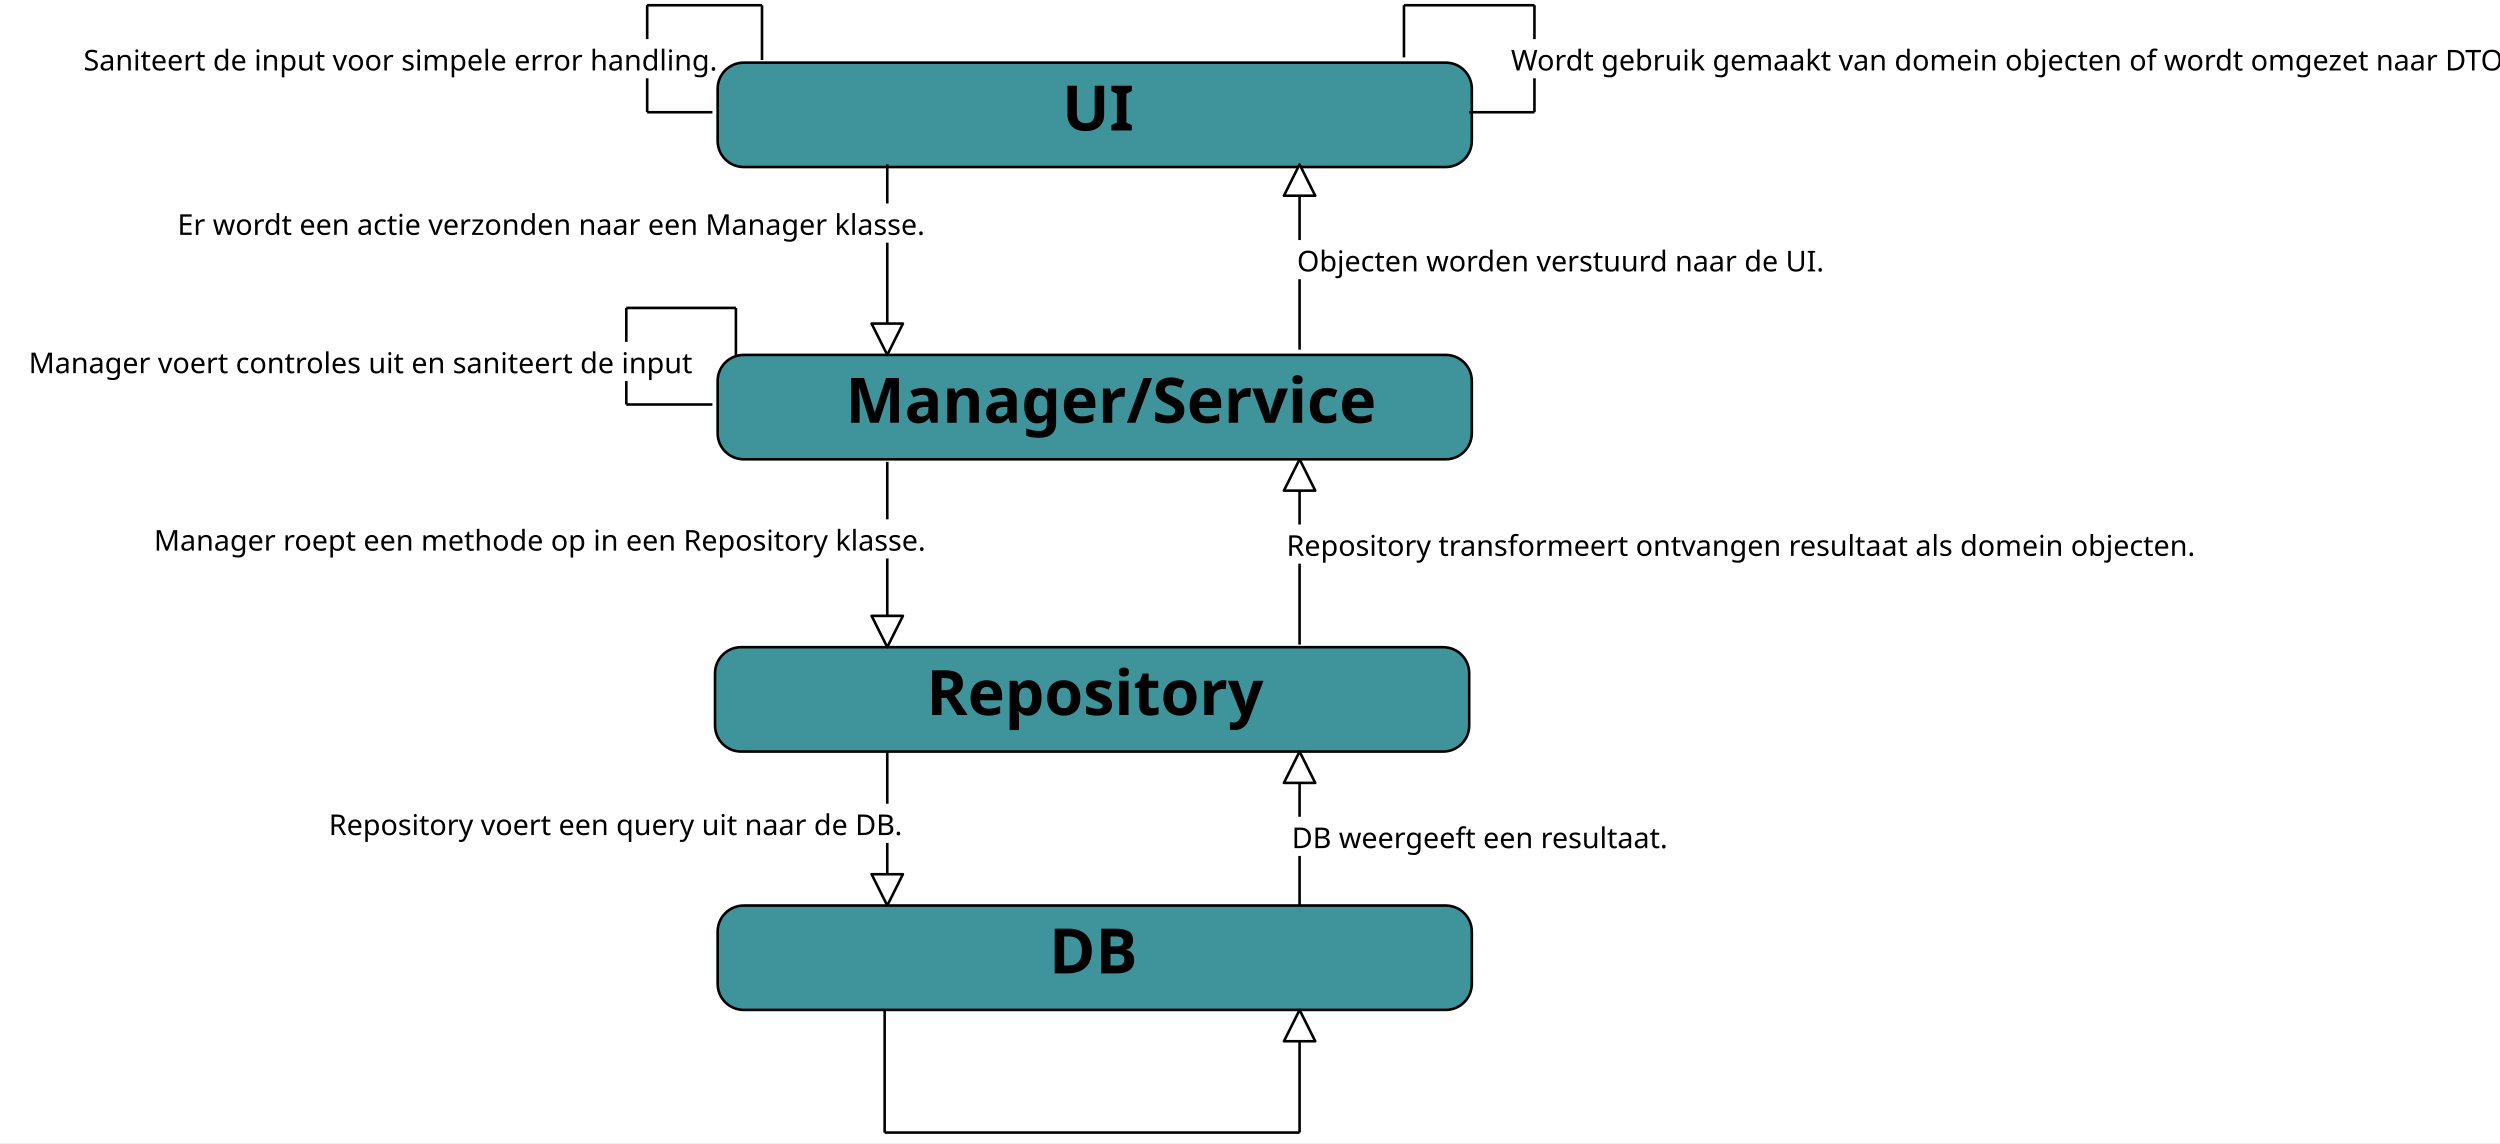
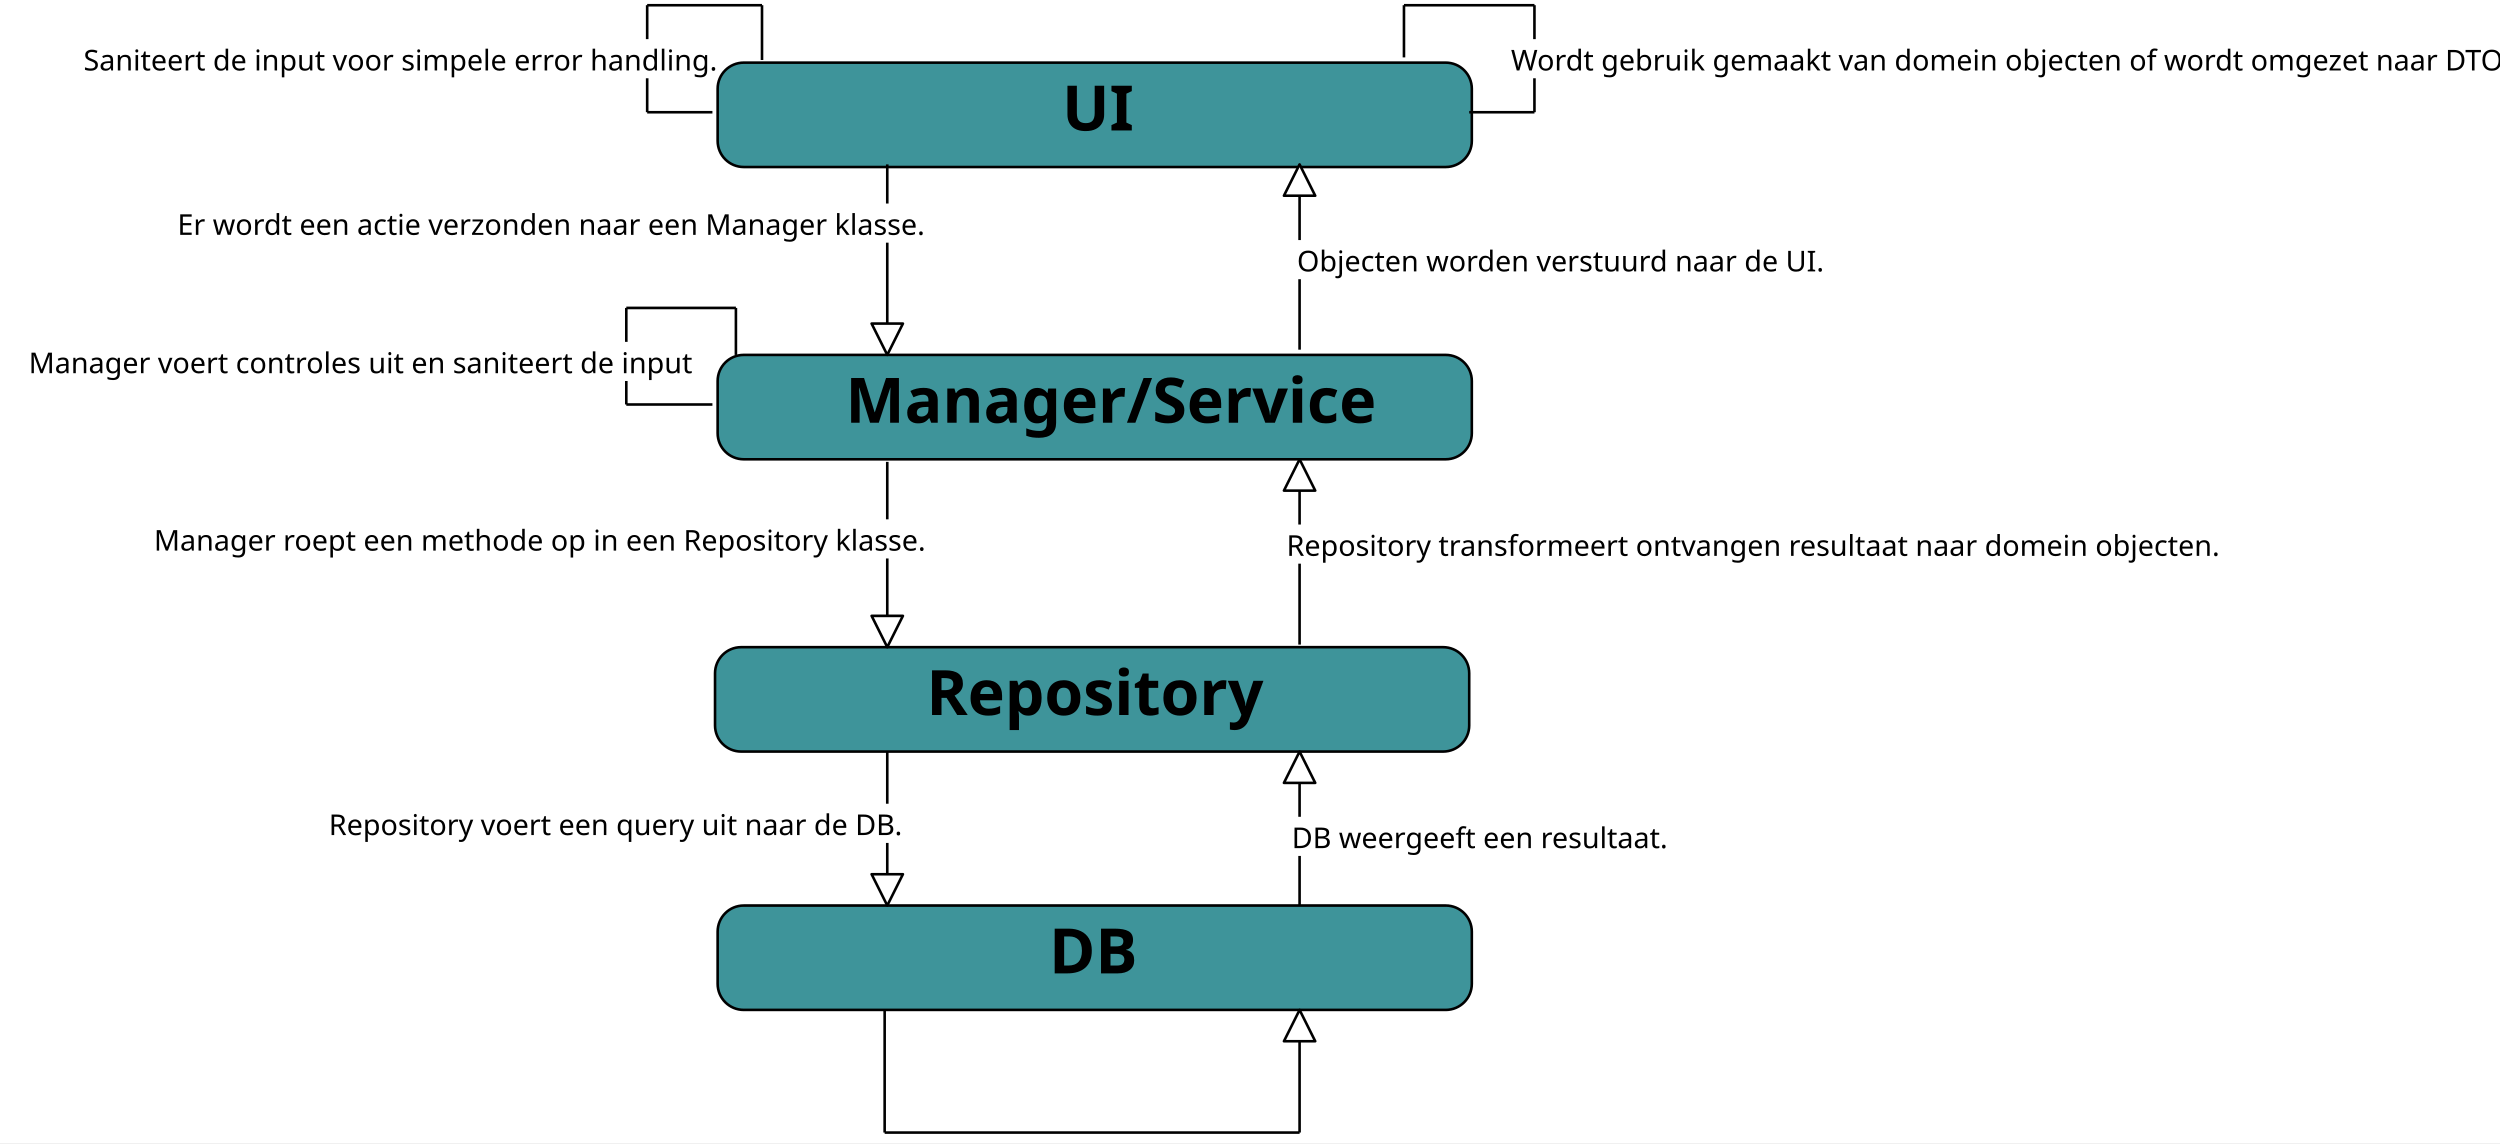
<svg xmlns="http://www.w3.org/2000/svg" fill-opacity="0" color-rendering="auto" color-interpolation="auto" text-rendering="auto" stroke="rgb(0,0,0)" stroke-linecap="square" width="958" stroke-miterlimit="10" shape-rendering="auto" stroke-opacity="0" fill="rgb(0,0,0)" stroke-dasharray="none" font-weight="normal" stroke-width="1" height="438" font-family="'Dialog'" font-style="normal" stroke-linejoin="miter" font-size="12px" stroke-dashoffset="0" image-rendering="auto">
  <defs id="genericDefs" />
  <g>
    <defs id="defs1">
      <clipPath clipPathUnits="userSpaceOnUse" id="clipPath1">
        <path d="M-7 -7 L300 -7 L300 51 L-7 51 L-7 -7 Z" />
      </clipPath>
      <clipPath clipPathUnits="userSpaceOnUse" id="clipPath2">
        <path d="M0 0 L0 8 L289 8 L289 0 Z" />
      </clipPath>
      <clipPath clipPathUnits="userSpaceOnUse" id="clipPath3">
        <path d="M0 0 L0 32 L290 32 L290 0 Z" />
      </clipPath>
      <clipPath clipPathUnits="userSpaceOnUse" id="clipPath4">
        <path d="M0 0 L0 32 L289 32 L289 0 Z" />
      </clipPath>
      <clipPath clipPathUnits="userSpaceOnUse" id="clipPath5">
        <path d="M0 0 L87 0 L87 159 L0 159 L0 0 Z" />
      </clipPath>
      <clipPath clipPathUnits="userSpaceOnUse" id="clipPath6">
        <path d="M0 0 L0 56 L55 56 L55 71 L0 71 L0 159 L87 159 L87 0 Z" />
      </clipPath>
      <clipPath clipPathUnits="userSpaceOnUse" id="clipPath7">
        <path d="M0 0 L129 0 L129 124 L0 124 L0 0 Z" />
      </clipPath>
      <clipPath clipPathUnits="userSpaceOnUse" id="clipPath8">
        <path d="M0 0 L0 1 L129 1 L129 0 ZM0 16 L0 54 L61 54 L61 69 L0 69 L0 122 L129 122 L129 16 Z" />
      </clipPath>
      <clipPath clipPathUnits="userSpaceOnUse" id="clipPath9">
        <path d="M0 0 L87 0 L87 158 L0 158 L0 0 Z" />
      </clipPath>
      <clipPath clipPathUnits="userSpaceOnUse" id="clipPath10">
        <path d="M0 0 L0 64 L53 64 L53 79 L0 79 L0 158 L87 158 L87 0 Z" />
      </clipPath>
      <clipPath clipPathUnits="userSpaceOnUse" id="clipPath11">
        <path d="M0 0 L87 0 L87 145 L0 145 L0 0 Z" />
      </clipPath>
      <clipPath clipPathUnits="userSpaceOnUse" id="clipPath12">
        <path d="M0 0 L0 61 L47 61 L47 76 L0 76 L0 145 L87 145 L87 0 Z" />
      </clipPath>
      <clipPath clipPathUnits="userSpaceOnUse" id="clipPath13">
        <path d="M0 0 L130 0 L130 128 L0 128 L0 0 Z" />
      </clipPath>
      <clipPath clipPathUnits="userSpaceOnUse" id="clipPath14">
        <path d="M0 0 L0 55 L61 55 L61 70 L0 70 L0 118 L130 118 L130 0 Z" />
      </clipPath>
      <clipPath clipPathUnits="userSpaceOnUse" id="clipPath15">
        <path d="M0 0 L0 145 L87 145 L87 81 L29 81 L29 66 L87 66 L87 0 Z" />
      </clipPath>
      <clipPath clipPathUnits="userSpaceOnUse" id="clipPath16">
        <path d="M0 0 L0 158 L87 158 L87 82 L26 82 L26 67 L87 67 L87 0 Z" />
      </clipPath>
      <clipPath clipPathUnits="userSpaceOnUse" id="clipPath17">
        <path d="M0 0 L0 158 L87 158 L87 85 L30 85 L30 70 L87 70 L87 0 Z" />
      </clipPath>
      <clipPath clipPathUnits="userSpaceOnUse" id="clipPath18">
        <path d="M0 0 L136 0 L136 128 L0 128 L0 0 Z" />
      </clipPath>
      <clipPath clipPathUnits="userSpaceOnUse" id="clipPath19">
        <path d="M0 0 L0 128 L136 128 L136 69 L72 69 L72 54 L136 54 L136 0 Z" />
      </clipPath>
      <clipPath clipPathUnits="userSpaceOnUse" id="clipPath20">
        <path d="M0 0 L245 0 L245 134 L0 134 L0 0 Z" />
      </clipPath>
      <clipPath clipPathUnits="userSpaceOnUse" id="clipPath21">
        <path d="M0 0 L0 134 L245 134 L245 0 Z" />
      </clipPath>
      <clipPath clipPathUnits="userSpaceOnUse" id="clipPath22">
        <path d="M-385 -15 L770 -15 L770 30 L-385 30 L-385 -15 Z" />
      </clipPath>
      <clipPath clipPathUnits="userSpaceOnUse" id="clipPath23">
        <path d="M-210 -15 L420 -15 L420 30 L-210 30 L-210 -15 Z" />
      </clipPath>
      <clipPath clipPathUnits="userSpaceOnUse" id="clipPath24">
        <path d="M-345 -15 L690 -15 L690 30 L-345 30 L-345 -15 Z" />
      </clipPath>
      <clipPath clipPathUnits="userSpaceOnUse" id="clipPath25">
        <path d="M-157 -15 L314 -15 L314 30 L-157 30 L-157 -15 Z" />
      </clipPath>
      <clipPath clipPathUnits="userSpaceOnUse" id="clipPath26">
        <path d="M-246 -15 L492 -15 L492 30 L-246 30 L-246 -15 Z" />
      </clipPath>
      <clipPath clipPathUnits="userSpaceOnUse" id="clipPath27">
        <path d="M-229 -15 L458 -15 L458 30 L-229 30 L-229 -15 Z" />
      </clipPath>
      <clipPath clipPathUnits="userSpaceOnUse" id="clipPath28">
        <path d="M-301 -15 L602 -15 L602 30 L-301 30 L-301 -15 Z" />
      </clipPath>
      <clipPath clipPathUnits="userSpaceOnUse" id="clipPath29">
        <path d="M-257 -15 L514 -15 L514 30 L-257 30 L-257 -15 Z" />
      </clipPath>
      <clipPath clipPathUnits="userSpaceOnUse" id="clipPath30">
        <path d="M-295 -15 L590 -15 L590 30 L-295 30 L-295 -15 Z" />
      </clipPath>
    </defs>
    <g fill="white" text-rendering="geometricPrecision" fill-opacity="1" stroke-opacity="1" stroke="white">
      <rect x="0" width="958" height="438" y="0" stroke="none" />
    </g>
    <g stroke-linecap="butt" font-size="24px" transform="translate(275,347)" text-rendering="geometricPrecision" image-rendering="optimizeQuality" font-family="sans-serif" stroke-linejoin="round" font-weight="bold" stroke-miterlimit="0">
      <rect x="0" y="0" clip-path="url(#clipPath1)" fill="none" width="289" rx="10" ry="10" height="40" />
    </g>
    <g font-size="24px" transform="translate(275,347)" fill-opacity="1" fill="black" text-rendering="geometricPrecision" image-rendering="optimizeQuality" font-family="sans-serif" stroke="black" font-weight="bold" stroke-opacity="1">
      <text x="144" xml:space="preserve" y="26" clip-path="url(#clipPath3)" stroke="none">‎</text>
    </g>
    <g font-size="24px" transform="translate(275,24)" fill-opacity="0.898" fill="rgb(41,136,143)" text-rendering="geometricPrecision" image-rendering="optimizeQuality" font-family="sans-serif" stroke="rgb(41,136,143)" font-weight="bold" stroke-opacity="0.898">
      <rect x="0" y="0" clip-path="url(#clipPath1)" width="289" rx="10" ry="10" height="40" stroke="none" />
    </g>
    <g fill-opacity="1" text-rendering="geometricPrecision" stroke="black" stroke-linecap="butt" transform="translate(275,24)" stroke-miterlimit="0" stroke-opacity="1" fill="black" font-weight="bold" font-family="sans-serif" stroke-linejoin="round" font-size="24px" image-rendering="optimizeQuality">
      <rect x="0" y="0" clip-path="url(#clipPath1)" fill="none" width="289" rx="10" ry="10" height="40" />
    </g>
    <g font-size="24px" transform="translate(275,24)" fill-opacity="1" fill="black" text-rendering="geometricPrecision" image-rendering="optimizeQuality" font-family="sans-serif" stroke="black" font-weight="bold" stroke-opacity="1">
      <text x="132" xml:space="preserve" y="26" clip-path="url(#clipPath4)" stroke="none">UI</text>
    </g>
    <g font-size="24px" transform="translate(275,136)" fill-opacity="0.898" fill="rgb(41,136,143)" text-rendering="geometricPrecision" image-rendering="optimizeQuality" font-family="sans-serif" stroke="rgb(41,136,143)" font-weight="bold" stroke-opacity="0.898">
      <rect x="0" y="0" clip-path="url(#clipPath1)" width="289" rx="10" ry="10" height="40" stroke="none" />
    </g>
    <g fill-opacity="1" text-rendering="geometricPrecision" stroke="black" stroke-linecap="butt" transform="translate(275,136)" stroke-miterlimit="0" stroke-opacity="1" fill="black" font-weight="bold" font-family="sans-serif" stroke-linejoin="round" font-size="24px" image-rendering="optimizeQuality">
      <rect x="0" y="0" clip-path="url(#clipPath1)" fill="none" width="289" rx="10" ry="10" height="40" />
    </g>
    <g font-size="24px" transform="translate(275,136)" fill-opacity="1" fill="black" text-rendering="geometricPrecision" image-rendering="optimizeQuality" font-family="sans-serif" stroke="black" font-weight="bold" stroke-opacity="1">
      <text x="49" xml:space="preserve" y="26" clip-path="url(#clipPath4)" stroke="none">Manager/Service</text>
    </g>
    <g font-size="24px" transform="translate(274,248)" fill-opacity="0.898" fill="rgb(41,136,143)" text-rendering="geometricPrecision" image-rendering="optimizeQuality" font-family="sans-serif" stroke="rgb(41,136,143)" font-weight="bold" stroke-opacity="0.898">
      <rect x="0" y="0" clip-path="url(#clipPath1)" width="289" rx="10" ry="10" height="40" stroke="none" />
    </g>
    <g fill-opacity="1" text-rendering="geometricPrecision" stroke="black" stroke-linecap="butt" transform="translate(274,248)" stroke-miterlimit="0" stroke-opacity="1" fill="black" font-weight="bold" font-family="sans-serif" stroke-linejoin="round" font-size="24px" image-rendering="optimizeQuality">
      <rect x="0" y="0" clip-path="url(#clipPath1)" fill="none" width="289" rx="10" ry="10" height="40" />
    </g>
    <g font-size="24px" transform="translate(274,248)" fill-opacity="1" fill="black" text-rendering="geometricPrecision" image-rendering="optimizeQuality" font-family="sans-serif" stroke="black" font-weight="bold" stroke-opacity="1">
      <text x="81" xml:space="preserve" y="26" clip-path="url(#clipPath4)" stroke="none">Repository</text>
    </g>
    <g font-size="24px" transform="translate(275,347)" fill-opacity="0.898" fill="rgb(41,136,143)" text-rendering="geometricPrecision" image-rendering="optimizeQuality" font-family="sans-serif" stroke="rgb(41,136,143)" font-weight="bold" stroke-opacity="0.898">
      <rect x="0" y="0" clip-path="url(#clipPath1)" width="289" rx="10" ry="10" height="40" stroke="none" />
    </g>
    <g fill-opacity="1" text-rendering="geometricPrecision" stroke="black" stroke-linecap="butt" transform="translate(275,347)" stroke-miterlimit="0" stroke-opacity="1" fill="black" font-weight="bold" font-family="sans-serif" stroke-linejoin="round" font-size="24px" image-rendering="optimizeQuality">
      <rect x="0" y="0" clip-path="url(#clipPath1)" fill="none" width="289" rx="10" ry="10" height="40" />
    </g>
    <g font-size="24px" transform="translate(275,347)" fill-opacity="1" fill="black" text-rendering="geometricPrecision" image-rendering="optimizeQuality" font-family="sans-serif" stroke="black" font-weight="bold" stroke-opacity="1">
      <text x="127" xml:space="preserve" y="26" clip-path="url(#clipPath3)" stroke="none">DB</text>
    </g>
    <g stroke-linecap="butt" font-size="24px" transform="translate(274,248)" text-rendering="geometricPrecision" image-rendering="optimizeQuality" font-family="sans-serif" stroke-linejoin="round" font-weight="bold" stroke-miterlimit="0">
      <rect x="0" y="0" clip-path="url(#clipPath1)" fill="none" width="289" rx="10" ry="10" height="40" />
    </g>
    <g font-size="24px" transform="translate(274,248)" fill-opacity="1" fill="black" text-rendering="geometricPrecision" image-rendering="optimizeQuality" font-family="sans-serif" stroke="black" font-weight="bold" stroke-opacity="1">
      <text x="141" xml:space="preserve" y="26" clip-path="url(#clipPath3)" stroke="none">‎ ‎</text>
    </g>
    <g stroke-linecap="butt" font-size="24px" transform="translate(273,23)" text-rendering="geometricPrecision" image-rendering="optimizeQuality" font-family="sans-serif" stroke-linejoin="round" font-weight="bold" stroke-miterlimit="0">
      <rect x="0" y="0" clip-path="url(#clipPath1)" fill="none" width="289" rx="10" ry="10" height="40" />
    </g>
    <g font-size="24px" transform="translate(273,23)" fill-opacity="1" fill="black" text-rendering="geometricPrecision" image-rendering="optimizeQuality" font-family="sans-serif" stroke="black" font-weight="bold" stroke-opacity="1">
      <text x="138" xml:space="preserve" y="26" clip-path="url(#clipPath3)" stroke="none">‎ ‎ ‎</text>
    </g>
    <g stroke-linecap="butt" font-size="11px" transform="translate(298,22)" fill-opacity="1" fill="black" text-rendering="geometricPrecision" image-rendering="optimizeQuality" font-family="sans-serif" stroke-linejoin="round" stroke="black" stroke-opacity="1">
      <line y2="41" fill="none" x1="42" clip-path="url(#clipPath6)" x2="42" y1="114" />
      <polygon fill="white" clip-path="url(#clipPath6)" points=" 42 114 48 102 36 102" stroke="none" />
      <polygon fill="none" points=" 42 114 48 102 36 102" clip-path="url(#clipPath6)" />
    </g>
    <g stroke-linecap="butt" font-size="11px" transform="translate(198,77)" fill-opacity="1" fill="black" text-rendering="geometricPrecision" image-rendering="optimizeQuality" font-family="sans-serif" stroke-linejoin="round" stroke="black" stroke-opacity="1">
      <line y2="41" fill="none" x1="84" clip-path="url(#clipPath8)" x2="84" y1="59" />
      <line y2="41" fill="none" x1="84" clip-path="url(#clipPath8)" x2="42" y1="41" />
      <line y2="78" fill="none" x1="42" clip-path="url(#clipPath8)" x2="42" y1="41" />
      <line y2="78" fill="none" x1="42" clip-path="url(#clipPath8)" x2="75" y1="78" />
    </g>
    <g stroke-linecap="butt" font-size="11px" transform="translate(298,135)" fill-opacity="1" fill="black" text-rendering="geometricPrecision" image-rendering="optimizeQuality" font-family="sans-serif" stroke-linejoin="round" stroke="black" stroke-opacity="1">
      <line y2="42" fill="none" x1="42" clip-path="url(#clipPath10)" x2="42" y1="113" />
      <polygon fill="white" clip-path="url(#clipPath10)" points=" 42 113 48 101 36 101" stroke="none" />
      <polygon fill="none" points=" 42 113 48 101 36 101" clip-path="url(#clipPath10)" />
    </g>
    <g stroke-linecap="butt" font-size="11px" transform="translate(298,247)" fill-opacity="1" fill="black" text-rendering="geometricPrecision" image-rendering="optimizeQuality" font-family="sans-serif" stroke-linejoin="round" stroke="black" stroke-opacity="1">
      <line y2="41" fill="none" x1="42" clip-path="url(#clipPath12)" x2="42" y1="100" />
      <polygon fill="white" clip-path="url(#clipPath12)" points=" 42 100 48 88 36 88" stroke="none" />
      <polygon fill="none" points=" 42 100 48 88 36 88" clip-path="url(#clipPath12)" />
    </g>
    <g stroke-linecap="butt" font-size="11px" transform="translate(207,-40)" fill-opacity="1" fill="black" text-rendering="geometricPrecision" image-rendering="optimizeQuality" font-family="sans-serif" stroke-linejoin="round" stroke="black" stroke-opacity="1">
      <line y2="42" fill="none" x1="85" clip-path="url(#clipPath14)" x2="85" y1="63" />
      <line y2="42" fill="none" x1="85" clip-path="url(#clipPath14)" x2="41" y1="42" />
      <line y2="83" fill="none" x1="41" clip-path="url(#clipPath14)" x2="41" y1="42" />
      <line y2="83" fill="none" x1="41" clip-path="url(#clipPath14)" x2="66" y1="83" />
    </g>
    <g stroke-linecap="butt" font-size="11px" transform="translate(457,247)" fill-opacity="1" fill="black" text-rendering="geometricPrecision" image-rendering="optimizeQuality" font-family="sans-serif" stroke-linejoin="round" stroke="black" stroke-opacity="1">
      <line y2="100" fill="none" x1="41" clip-path="url(#clipPath15)" x2="41" y1="41" />
      <polygon fill="white" clip-path="url(#clipPath15)" points=" 41 41 35 53 47 53" stroke="none" />
      <polygon fill="none" points=" 41 41 35 53 47 53" clip-path="url(#clipPath15)" />
    </g>
    <g stroke-linecap="butt" font-size="11px" transform="translate(457,134)" fill-opacity="1" fill="black" text-rendering="geometricPrecision" image-rendering="optimizeQuality" font-family="sans-serif" stroke-linejoin="round" stroke="black" stroke-opacity="1">
      <line y2="113" fill="none" x1="41" clip-path="url(#clipPath16)" x2="41" y1="42" />
      <polygon fill="white" clip-path="url(#clipPath16)" points=" 41 42 35 54 47 54" stroke="none" />
      <polygon fill="none" points=" 41 42 35 54 47 54" clip-path="url(#clipPath16)" />
    </g>
    <g stroke-linecap="butt" font-size="11px" transform="translate(457,22)" fill-opacity="1" fill="black" text-rendering="geometricPrecision" image-rendering="optimizeQuality" font-family="sans-serif" stroke-linejoin="round" stroke="black" stroke-opacity="1">
      <line y2="112" fill="none" x1="41" clip-path="url(#clipPath17)" x2="41" y1="41" />
      <polygon fill="white" clip-path="url(#clipPath17)" points=" 41 41 35 53 47 53" stroke="none" />
      <polygon fill="none" points=" 41 41 35 53 47 53" clip-path="url(#clipPath17)" />
    </g>
    <g stroke-linecap="butt" font-size="11px" transform="translate(497,-39)" fill-opacity="1" fill="black" text-rendering="geometricPrecision" image-rendering="optimizeQuality" font-family="sans-serif" stroke-linejoin="round" stroke="black" stroke-opacity="1">
      <line y2="41" fill="none" x1="41" clip-path="url(#clipPath19)" x2="41" y1="61" />
      <line y2="41" fill="none" x1="41" clip-path="url(#clipPath19)" x2="91" y1="41" />
      <line y2="82" fill="none" x1="91" clip-path="url(#clipPath19)" x2="91" y1="41" />
      <line y2="82" fill="none" x1="91" clip-path="url(#clipPath19)" x2="66" y1="82" />
    </g>
    <g stroke-linecap="butt" font-size="11px" transform="translate(298,345)" fill-opacity="1" fill="black" text-rendering="geometricPrecision" image-rendering="optimizeQuality" font-family="sans-serif" stroke-linejoin="round" stroke="black" stroke-opacity="1">
      <line y2="89" fill="none" x1="200" clip-path="url(#clipPath21)" x2="200" y1="42" />
      <line y2="89" fill="none" x1="200" clip-path="url(#clipPath21)" x2="41" y1="89" />
      <line y2="42" fill="none" x1="41" clip-path="url(#clipPath21)" x2="41" y1="89" />
      <polygon fill="white" clip-path="url(#clipPath21)" points=" 200 42 194 54 206 54" stroke="none" />
      <polygon fill="none" points=" 200 42 194 54 206 54" clip-path="url(#clipPath21)" />
    </g>
    <g font-size="11px" transform="translate(569,15)" fill-opacity="1" fill="black" text-rendering="geometricPrecision" image-rendering="optimizeQuality" font-family="sans-serif" stroke="black" stroke-opacity="1">
      <text x="10" xml:space="preserve" y="12" clip-path="url(#clipPath22)" stroke="none">Wordt gebruik gemaakt van domein objecten of wordt omgezet naar DTO's</text>
    </g>
    <g font-size="11px" transform="translate(487,92)" fill-opacity="1" fill="black" text-rendering="geometricPrecision" image-rendering="optimizeQuality" font-family="sans-serif" stroke="black" stroke-opacity="1">
      <text x="10" xml:space="preserve" y="12" clip-path="url(#clipPath23)" stroke="none">Objecten worden verstuurd naar de UI.</text>
    </g>
    <g font-size="11px" transform="translate(483,201)" fill-opacity="1" fill="black" text-rendering="geometricPrecision" image-rendering="optimizeQuality" font-family="sans-serif" stroke="black" stroke-opacity="1">
-       <text x="10" xml:space="preserve" y="12" clip-path="url(#clipPath24)" stroke="none">Repository transformeert ontvangen resultaat als domein objecten.</text>
+       <text x="10" xml:space="preserve" y="12" clip-path="url(#clipPath24)" stroke="none">Repository transformeert ontvangen resultaat naar domein objecten.</text>
    </g>
    <g font-size="11px" transform="translate(486,313)" fill-opacity="1" fill="black" text-rendering="geometricPrecision" image-rendering="optimizeQuality" font-family="sans-serif" stroke="black" stroke-opacity="1">
      <text x="9" xml:space="preserve" y="12" clip-path="url(#clipPath25)" stroke="none">DB weergeeft een resultaat.</text>
    </g>
    <g font-size="11px" transform="translate(22,15)" fill-opacity="1" fill="black" text-rendering="geometricPrecision" image-rendering="optimizeQuality" font-family="sans-serif" stroke="black" stroke-opacity="1">
      <text x="10" xml:space="preserve" y="12" clip-path="url(#clipPath26)" stroke="none">Saniteert de input voor simpele error handling.</text>
    </g>
    <g font-size="11px" transform="translate(116,308)" fill-opacity="1" fill="black" text-rendering="geometricPrecision" image-rendering="optimizeQuality" font-family="sans-serif" stroke="black" stroke-opacity="1">
      <text x="10" xml:space="preserve" y="12" clip-path="url(#clipPath27)" stroke="none">Repository voert een query uit naar de DB.</text>
    </g>
    <g font-size="11px" transform="translate(50,199)" fill-opacity="1" fill="black" text-rendering="geometricPrecision" image-rendering="optimizeQuality" font-family="sans-serif" stroke="black" stroke-opacity="1">
      <text x="9" xml:space="preserve" y="12" clip-path="url(#clipPath28)" stroke="none">Manager roept een methode op in een Repository klasse.</text>
    </g>
    <g font-size="11px" transform="translate(2,131)" fill-opacity="1" fill="black" text-rendering="geometricPrecision" image-rendering="optimizeQuality" font-family="sans-serif" stroke="black" stroke-opacity="1">
      <text x="9" xml:space="preserve" y="12" clip-path="url(#clipPath29)" stroke="none">Manager voert controles uit en saniteert de input</text>
    </g>
    <g font-size="11px" transform="translate(58,78)" fill-opacity="1" fill="black" text-rendering="geometricPrecision" image-rendering="optimizeQuality" font-family="sans-serif" stroke="black" stroke-opacity="1">
      <text x="10" xml:space="preserve" y="12" clip-path="url(#clipPath30)" stroke="none">Er wordt een actie verzonden naar een Manager klasse.</text>
    </g>
    <g font-size="8px" fill-opacity="1" fill="rgb(120,120,120)" text-rendering="geometricPrecision" image-rendering="optimizeQuality" stroke="rgb(120,120,120)" stroke-opacity="1">
      <text x="0" xml:space="preserve" y="10" stroke="none" />
    </g>
  </g>
</svg>
